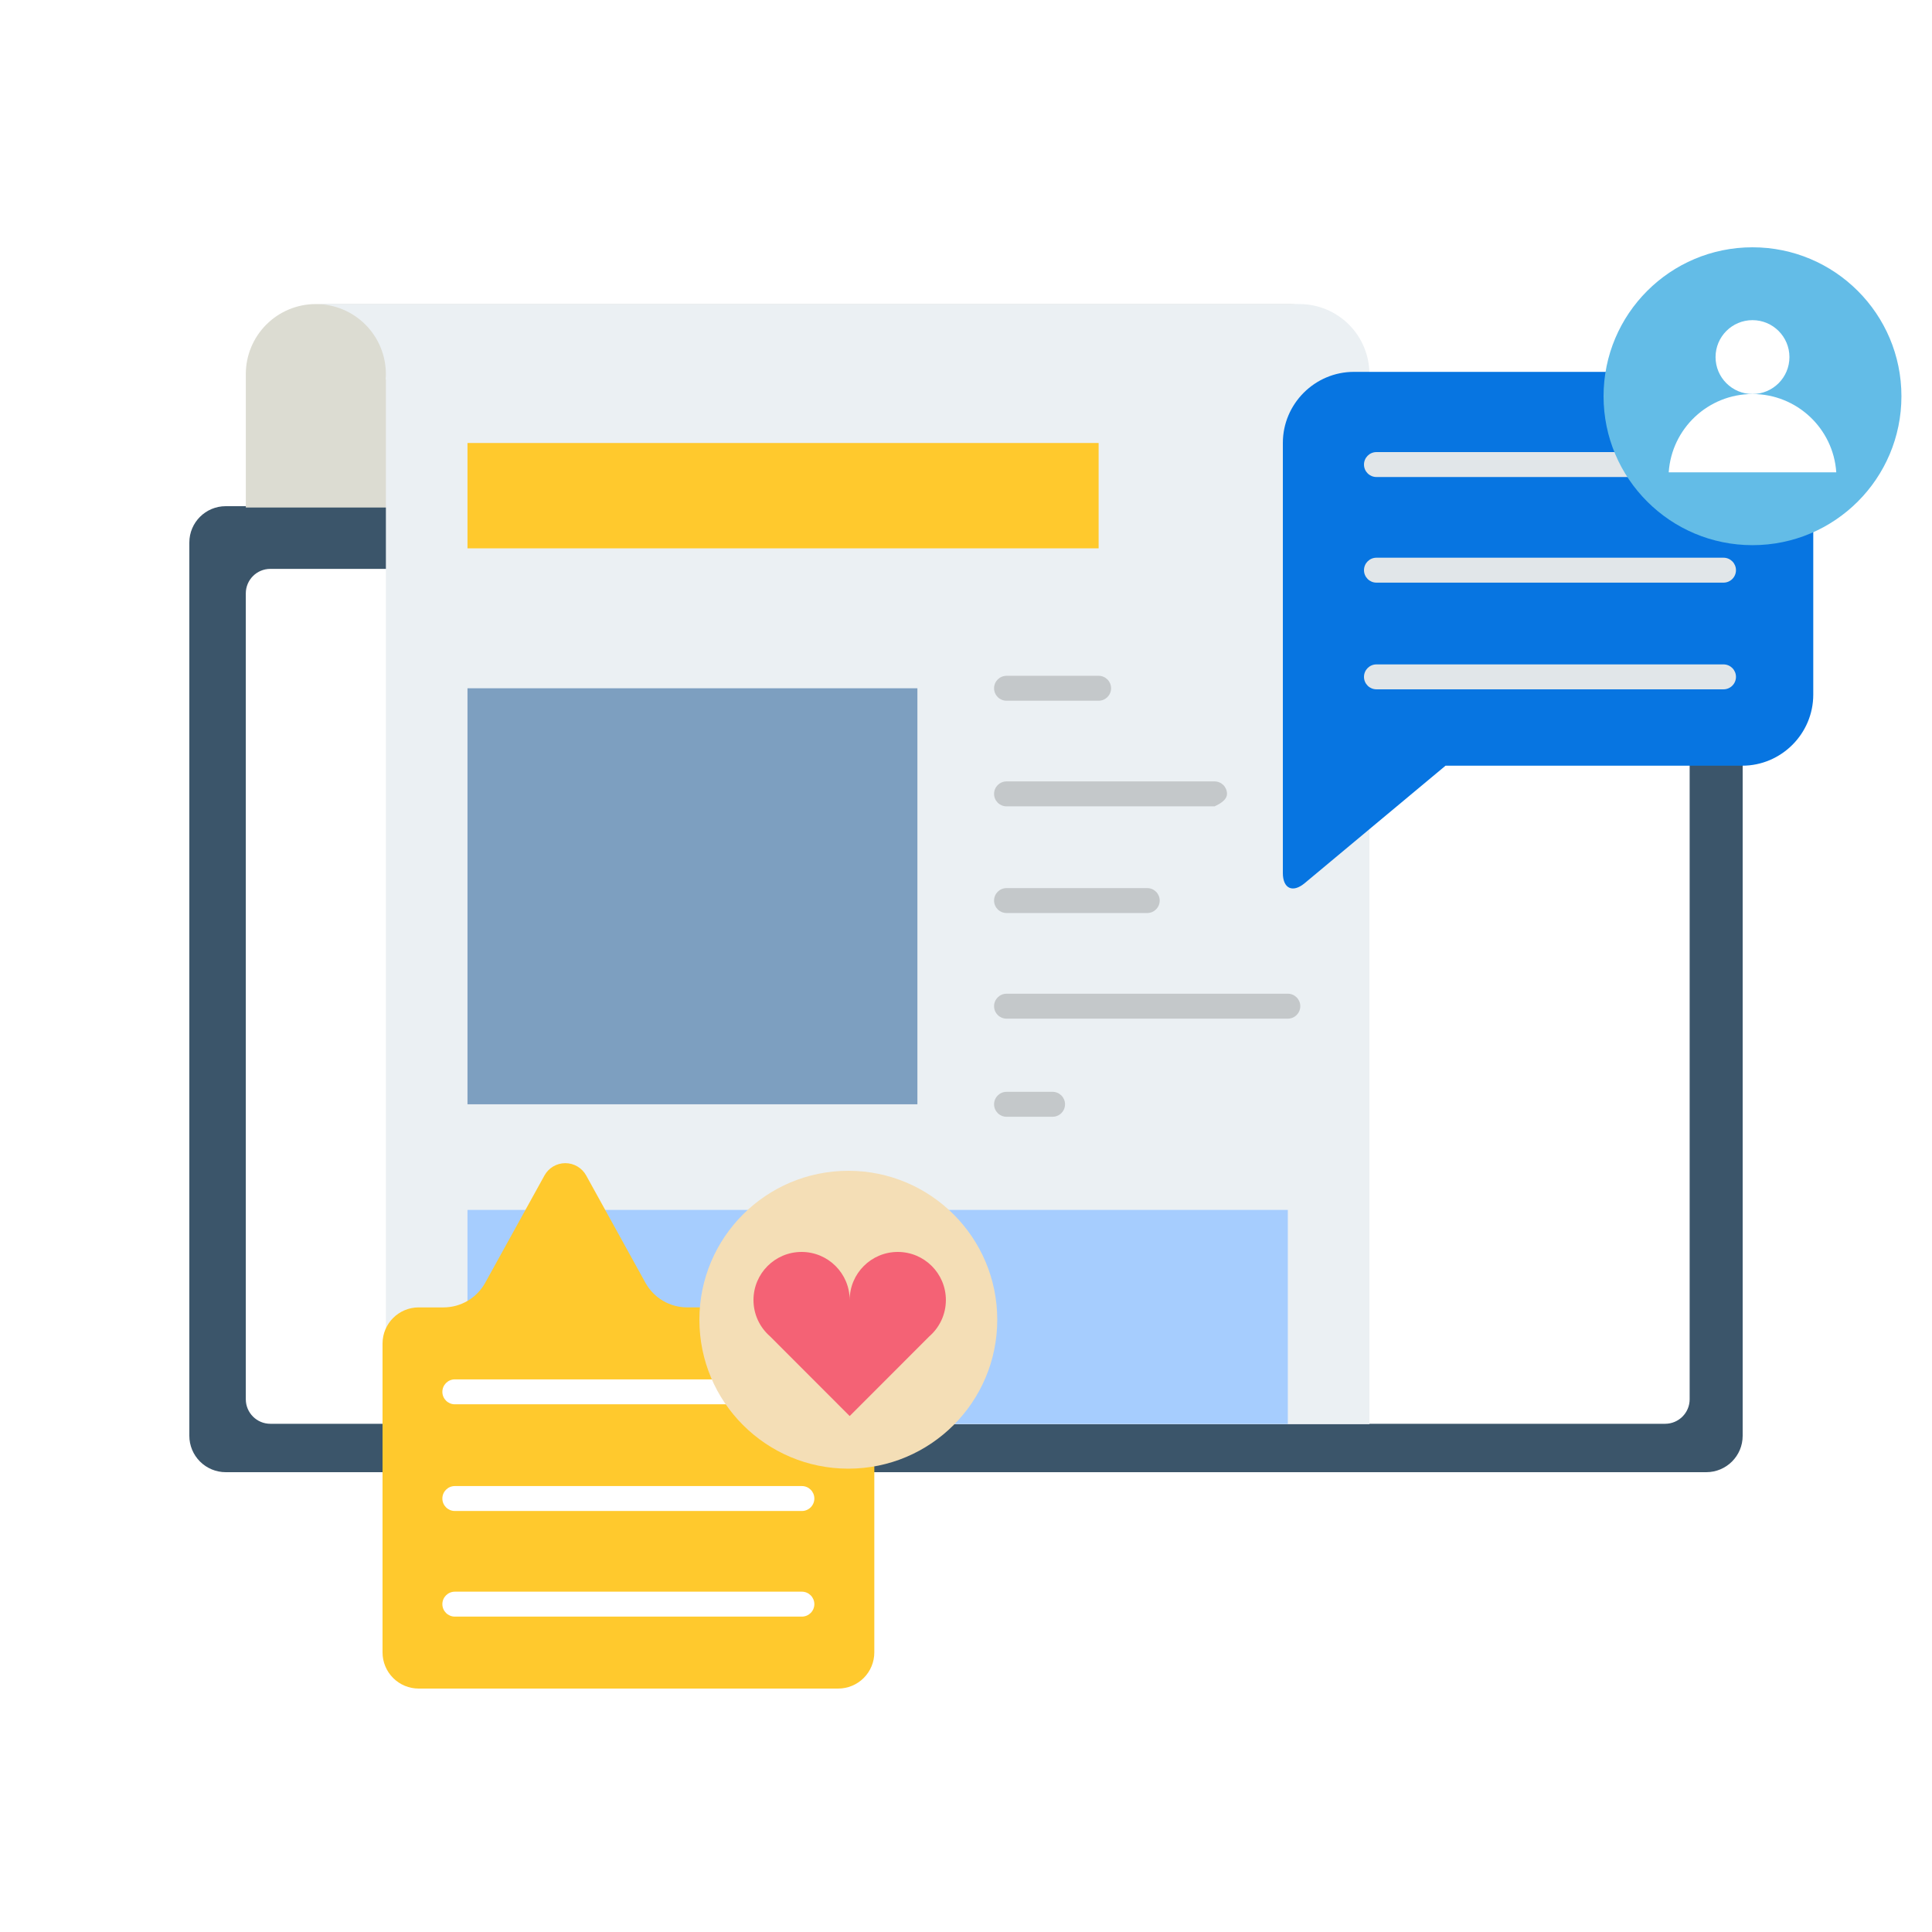
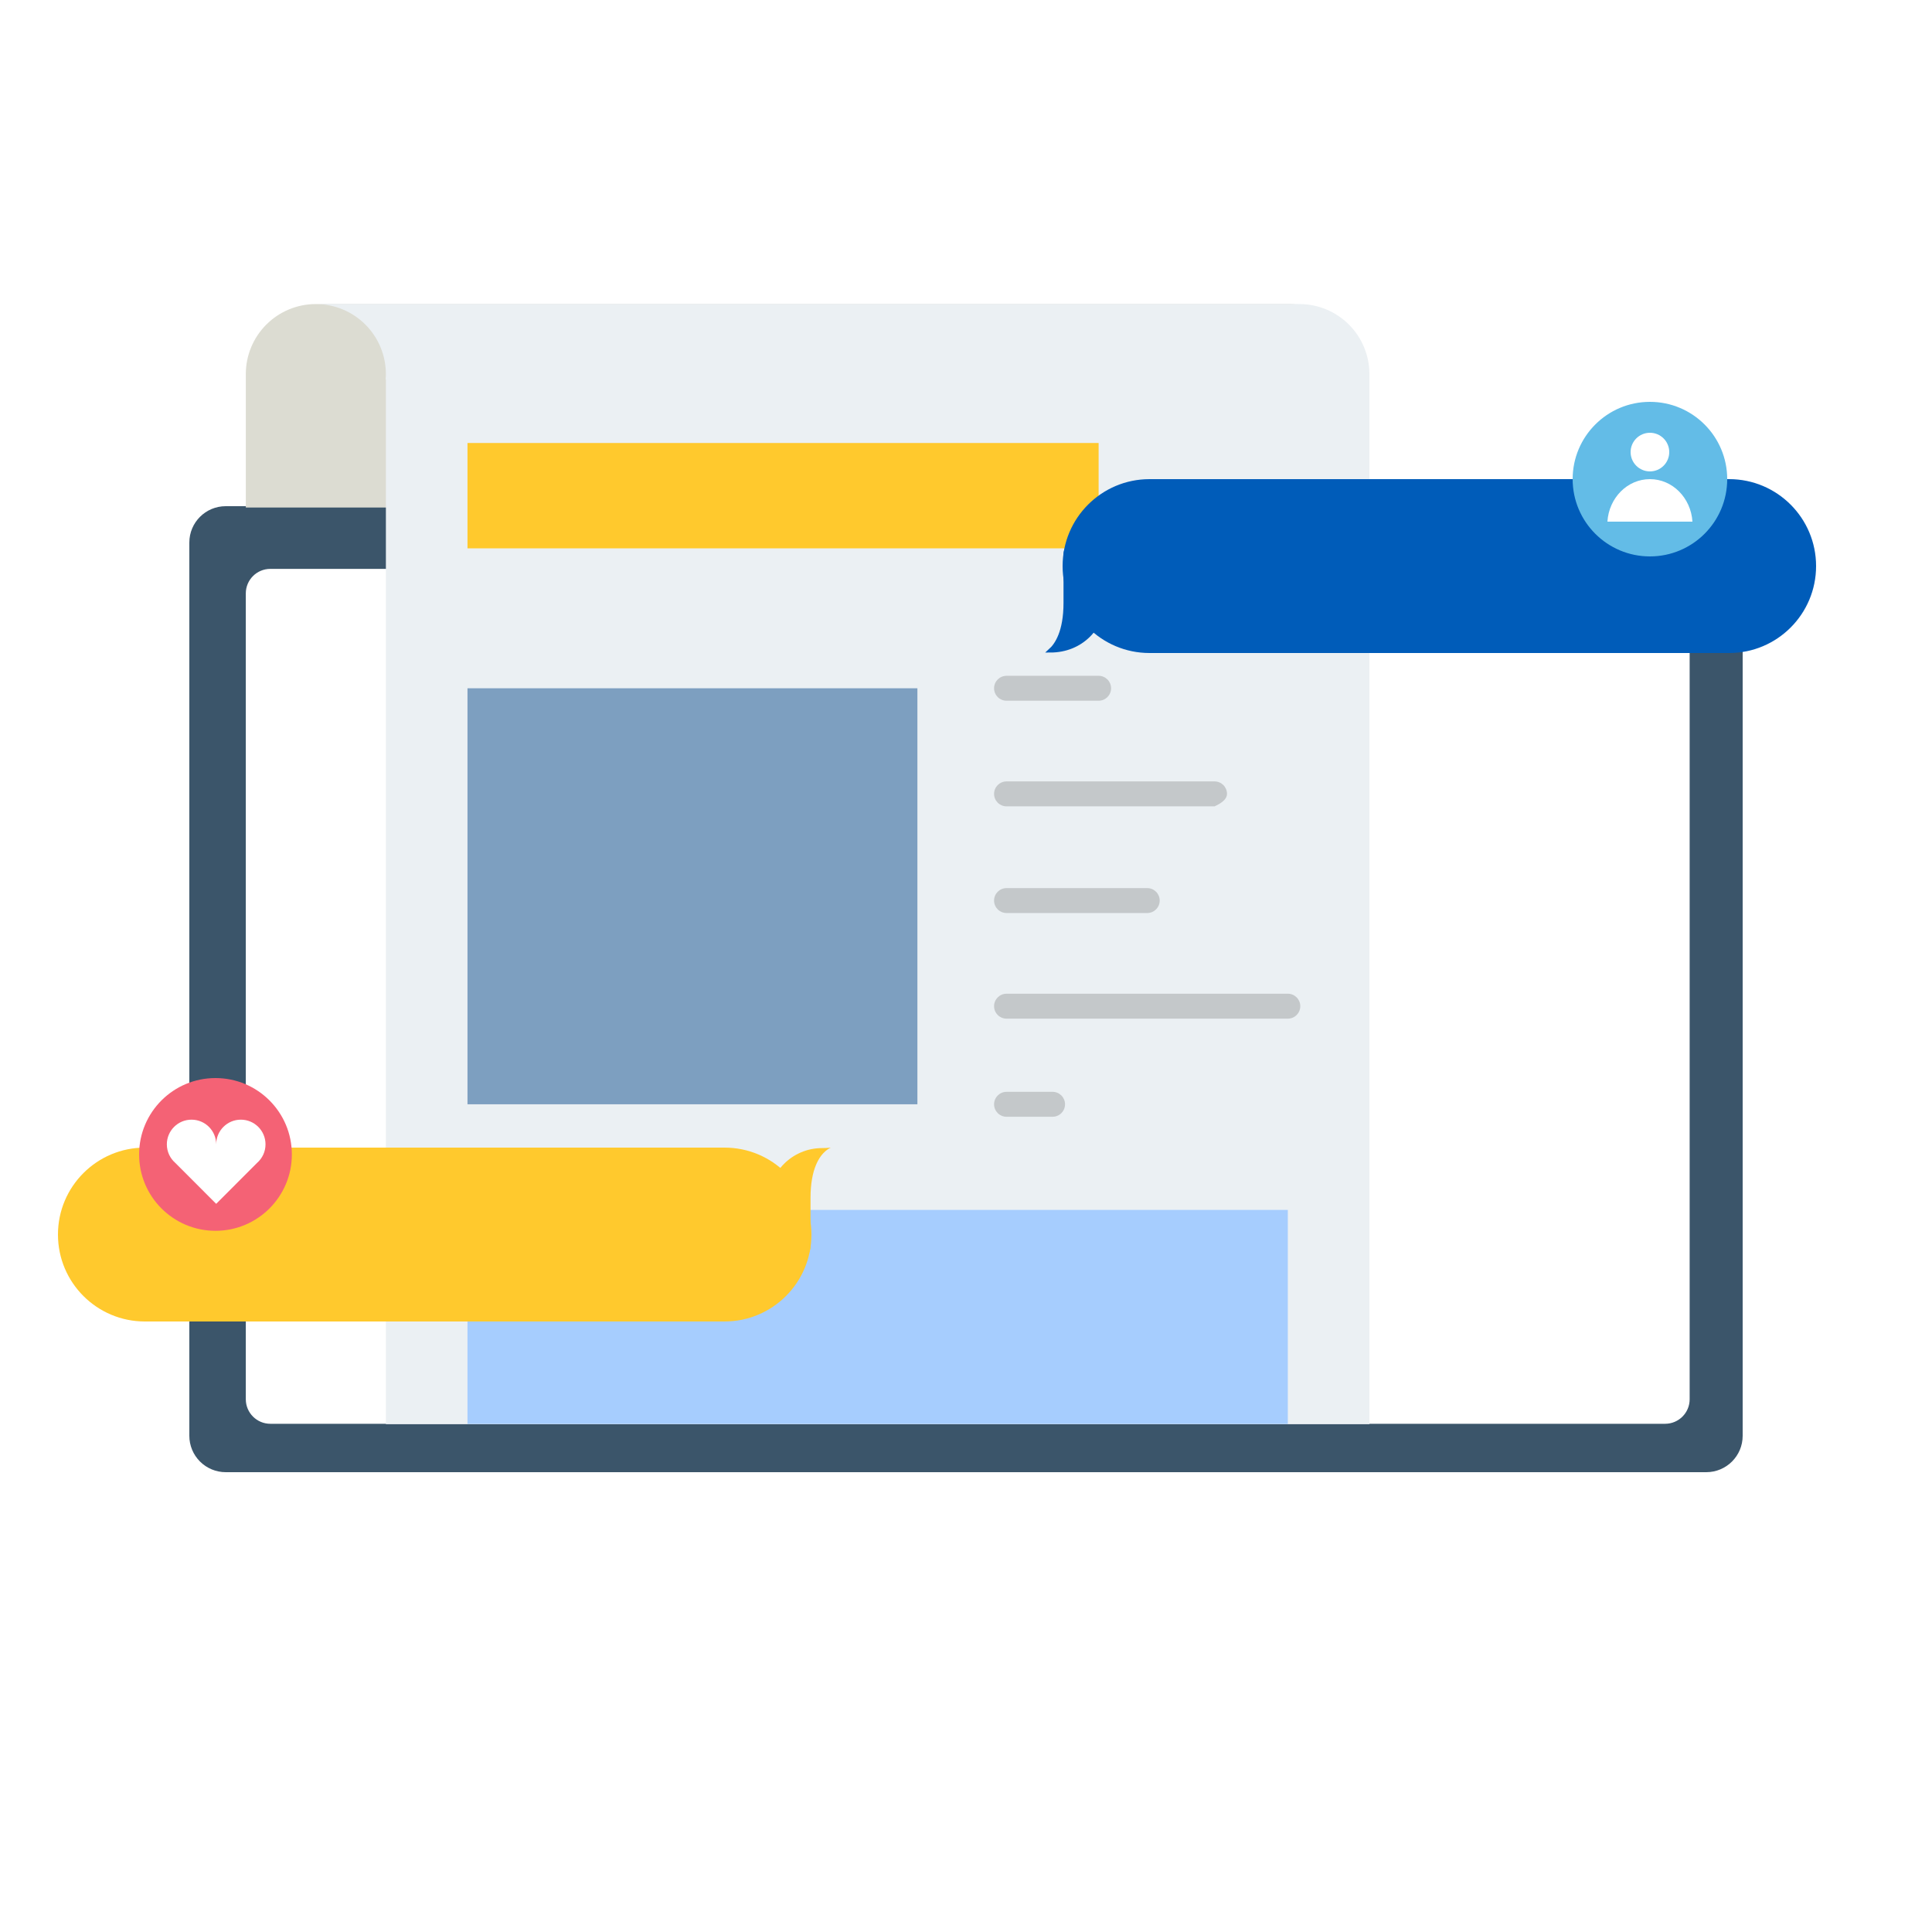
<svg xmlns="http://www.w3.org/2000/svg" width="500px" height="500px" viewBox="0 0 500 500" version="1.1">
  <g id="req3" stroke="none" stroke-width="1" fill="none" fill-rule="evenodd">
    <rect fill="#FFFFFF" x="0" y="0" width="500" height="500" />
    <g id="Group-2" transform="translate(49, 78)" fill-rule="nonzero">
      <g id="information">
        <path d="M9.418,53 L392.594,53 C397.792,53.009 402,57.22 402,62.412 L402,293.592 C402,298.788 397.783,303 392.582,303 L9.421,303 C6.923,303 4.526,302.008 2.759,300.243 C0.993,298.478 0,296.084 0,293.588 L0,62.408 C0,57.212 4.217,53 9.418,53 L9.418,53 Z" id="Path" fill="#3B556A" />
        <path d="M20.961,69.226 L381.929,69.226 C385.437,69.226 388.281,72.07 388.281,75.577 L388.281,284.126 C388.281,287.632 385.438,290.474 381.932,290.474 L20.965,290.474 C17.457,290.474 14.613,287.63 14.613,284.123 L14.613,75.574 C14.613,72.068 17.455,69.226 20.961,69.226 Z" id="Path" fill="#FFFFFF" />
        <path d="M269.152,53.342 L269.152,18.81 C269.152,14.003 271.063,9.394 274.462,5.996 C277.861,2.598 282.471,0.689 287.277,0.69 L32.742,0.69 C27.936,0.689 23.326,2.598 19.926,5.996 C16.527,9.394 14.616,14.003 14.616,18.81 L14.616,53.342 L269.152,53.342 Z" id="Path" fill="#DCDCD2" />
        <path d="M287.277,0.69 L32.742,0.69 C37.548,0.69 42.158,2.598 45.557,5.996 C48.957,9.394 50.867,14.003 50.868,18.81 C50.868,19.277 50.832,19.739 50.797,20.197 L50.868,20.197 L50.868,290.577 L305.403,290.577 L305.403,18.81 C305.403,14.003 303.492,9.394 300.093,5.996 C296.694,2.598 292.084,0.69 287.277,0.69 Z" id="Path" fill="#EBF0F3" />
        <polygon id="Path" fill="#7D9FC0" points="71.984 100.123 188.423 100.123 188.423 207.787 71.984 207.787" />
        <polygon id="Path" fill="#FFC92D" points="71.984 36.648 235.323 36.648 235.323 63.91 71.984 63.91" />
        <polygon id="Path" fill="#A6CDFE" points="71.984 235.123 284.284 235.123 284.284 290.526 71.984 290.526" />
-         <g id="Group" transform="translate(114, 291) scale(1, -1) translate(-114, -291) translate(50, 223)">
-           <path d="M78.832,98.652 C74.345,98.651 70.212,101.089 68.042,105.016 L52.7,132.794 C51.615,134.757 49.548,135.976 47.305,135.976 C45.061,135.976 42.995,134.757 41.91,132.794 L26.565,105.01 C24.394,101.082 20.261,98.644 15.774,98.645 L9.355,98.645 C4.188,98.645 6.39488462e-14,94.457 6.39488462e-14,89.29 L6.39488462e-14,9.355 C6.39488462e-14,6.874 0.986,4.494 2.74,2.74 C4.494,0.986 6.874,-2.84217094e-14 9.355,-2.84217094e-14 L117.916,-2.84217094e-14 C120.397,-2.84217094e-14 122.777,0.986 124.531,2.74 C126.285,4.494 127.271,6.874 127.271,9.355 L127.271,89.29 C127.273,91.774 126.287,94.156 124.531,95.912 C122.775,97.668 120.393,98.653 117.91,98.652 L78.832,98.652 Z" id="Path" fill="#FFC92D" />
-           <path d="M108.535,25.074 L18.71,25.074 C16.928,25.074 15.484,23.63 15.484,21.848 C15.484,20.067 16.928,18.623 18.71,18.623 L108.526,18.623 C110.307,18.623 111.752,20.067 111.752,21.848 C111.752,23.63 110.307,25.074 108.526,25.074 L108.535,25.074 Z" id="Path" fill="#FFFFFF" />
-           <path d="M108.535,52.41 L18.71,52.41 C16.928,52.41 15.484,50.965 15.484,49.184 C15.484,47.402 16.928,45.958 18.71,45.958 L108.526,45.958 C110.307,45.958 111.752,47.402 111.752,49.184 C111.752,50.965 110.307,52.41 108.526,52.41 L108.535,52.41 Z" id="Path" fill="#FFFFFF" />
-           <path d="M108.535,80.019 L18.71,80.019 C16.928,80.019 15.484,78.575 15.484,76.794 C15.484,75.012 16.928,73.568 18.71,73.568 L108.526,73.568 C110.307,73.568 111.752,75.012 111.752,76.794 C111.752,78.575 110.307,80.019 108.526,80.019 L108.535,80.019 Z" id="Path" fill="#FFFFFF" />
-         </g>
        <path d="M235.323,103.348 L211.49,103.348 C209.709,103.348 208.265,101.904 208.265,100.123 C208.265,98.341 209.709,96.897 211.49,96.897 L235.323,96.897 C237.104,96.897 238.548,98.341 238.548,100.123 C238.548,101.904 237.104,103.348 235.323,103.348 Z" id="Path" fill="#C4C8CA" />
        <path d="M265.323,130.681 L211.49,130.681 C209.709,130.681 208.265,129.236 208.265,127.455 C208.265,125.673 209.709,124.229 211.49,124.229 L265.323,124.229 C267.104,124.229 268.548,125.673 268.548,127.455 C268.548,128.643 267.473,129.718 265.323,130.681 Z" id="Path" fill="#C4C8CA" />
        <path d="M247.903,158.29 L211.49,158.29 C209.709,158.29 208.265,156.846 208.265,155.065 C208.265,153.283 209.709,151.839 211.49,151.839 L247.903,151.839 C249.685,151.839 251.129,153.283 251.129,155.065 C251.129,156.846 249.685,158.29 247.903,158.29 Z" id="Path" fill="#C4C8CA" />
        <path d="M284.287,185.626 L211.49,185.626 C209.709,185.626 208.265,184.182 208.265,182.4 C208.265,180.618 209.709,179.174 211.49,179.174 L284.287,179.174 C286.069,179.174 287.513,180.618 287.513,182.4 C287.513,184.182 286.069,185.626 284.287,185.626 Z" id="Path" fill="#C4C8CA" />
        <path d="M223.406,211.016 L211.49,211.016 C209.709,211.016 208.265,209.572 208.265,207.79 C208.265,206.009 209.709,204.565 211.49,204.565 L223.403,204.565 C225.185,204.565 226.629,206.009 226.629,207.79 C226.629,209.572 225.185,211.016 223.403,211.016 L223.406,211.016 Z" id="Path" fill="#C4C8CA" />
      </g>
    </g>
-     <circle id="Oval" fill="#F4DEB6" fill-rule="nonzero" cx="219.544" cy="341.544" r="38.544" />
-     <path d="M244.792,336.448 C244.792,329.572 239.218,324 232.344,324 C225.468,324 219.896,329.574 219.896,336.448 C219.896,329.572 214.322,324 207.448,324 C200.574,324 195,329.574 195,336.448 C195,340.194 196.658,343.552 199.276,345.834 L219.898,366.474 L240.52,345.834 C243.134,343.552 244.792,340.194 244.792,336.448 L244.792,336.448 Z" id="Path" fill="#F46275" fill-rule="nonzero" />
-     <g id="Group-4" transform="translate(332, 64)" fill-rule="nonzero">
-       <g id="Group-3" transform="translate(0, 32.238)">
-         <path d="M2.13162821e-13,129.684 C2.13162821e-13,133.728 2.542,134.918 5.648,132.326 L42.102,101.924 L118.886,101.924 C128.998,101.924 137.27,93.65 137.27,83.54 L137.27,18.384 C137.27,8.272 128.996,1.42108547e-14 118.886,1.42108547e-14 L18.386,1.42108547e-14 C8.274,1.42108547e-14 0.002,8.274 0.002,18.384 L0.002,129.684 L2.13162821e-13,129.684 Z" id="Path" fill="#0775E1" />
-         <path d="M114.052,27.214 L24.226,27.214 C22.444,27.214 21,25.769 21,23.988 C21,22.206 22.444,20.762 24.226,20.762 L114.042,20.762 C115.823,20.762 117.268,22.206 117.268,23.988 C117.268,25.769 115.823,27.214 114.042,27.214 L114.052,27.214 Z" id="Path" fill="#E1E6E9" />
-         <path d="M114.052,54.549 L24.226,54.549 C22.444,54.549 21,53.105 21,51.323 C21,49.542 22.444,48.097 24.226,48.097 L114.042,48.097 C115.823,48.097 117.268,49.542 117.268,51.323 C117.268,53.105 115.823,54.549 114.042,54.549 L114.052,54.549 Z" id="Path" fill="#E1E6E9" />
-         <path d="M114.052,82.159 L24.226,82.159 C22.444,82.159 21,80.715 21,78.933 C21,77.151 22.444,75.707 24.226,75.707 L114.042,75.707 C115.823,75.707 117.268,77.151 117.268,78.933 C117.268,80.715 115.823,82.159 114.042,82.159 L114.052,82.159 Z" id="Path" fill="#E1E6E9" />
+     <g id="Group" transform="translate(370, 146.5) scale(-1, 1) translate(-370, -146.5) translate(270, 124)" fill="#005CB9" stroke="#005CB9">
+       <rect id="Rectangle" x="0.5" y="0.5" width="194" height="44" rx="22" />
+       <path d="M191.763,16.176 C190.839,15.903 189.892,16.031 189.108,16.458 C188.324,16.885 187.703,17.611 187.43,18.535 L184.883,27.167 C184.519,28.399 184.335,29.678 184.335,30.963 C184.335,34.676 185.844,38.037 188.305,40.466 C190.755,42.883 194.149,44.377 198.194,44.38 C197.383,43.651 196.405,42.447 195.624,40.482 C194.848,38.531 194.265,35.807 194.265,32.011 L194.265,19.522 C194.265,18.749 194.01,18.022 193.57,17.433 C193.13,16.845 192.505,16.395 191.763,16.176 Z" id="Rectangle" />
+     </g>
+     <g id="Group-4" transform="translate(15, 297)" fill="#FFC92D">
+       <rect id="Rectangle" transform="translate(97.5, 22.5) scale(1, -1) translate(-97.5, -22.5) " x="0" y="0" width="195" height="45" rx="22.5" />
+       <path d="M194.765,4.522 C194.765,9.127 194.765,13.291 194.765,17.011 C194.765,32.169 204.19,29.876 197.748,29.876 C197.748,29.876 197.748,29.876 197.748,29.876 C190.064,29.876 183.835,23.647 183.835,15.963 C183.835,14.63 184.026,13.304 184.403,12.025 L186.95,3.393 C187.574,1.28 189.792,0.073 191.905,0.696 C193.601,1.197 194.765,2.754 194.765,4.522 Z" id="Rectangle" transform="translate(192.5, 15) scale(1, -1) translate(-192.5, -15) " />
+     </g>
+     <g id="Group-3" transform="translate(407, 104)" fill-rule="nonzero">
+       <circle id="Oval" fill="#63BCE7" cx="20" cy="20" r="20" />
+       <g id="Group" transform="translate(9, 8)" fill="#FFFFFF">
+         <path d="M22,23 L0,23 C0.382,16.856 5.161,12 10.999,12 C16.838,12 21.617,16.856 22,23 Z" id="Path" />
+         <circle id="Oval" cx="11" cy="5" r="5" />
      </g>
-       <circle id="Oval" fill="#63BCE7" cx="121.544" cy="38.544" r="38.544" />
-       <g id="Group" transform="translate(98.89, 18.718)" fill="#FFFFFF">
-         <path d="M44.336,39.516 L0.974,39.516 C1.726,28.2 11.146,19.256 22.654,19.256 C34.162,19.256 43.582,28.2 44.336,39.516 Z" id="Path" />
-         <circle id="Oval" cx="22.654" cy="9.696" r="9.56" />
-       </g>
+     </g>
+     <g id="Group-5" transform="translate(36, 279)" fill-rule="nonzero">
+       <circle id="Oval" fill="#F46275" cx="19.766" cy="19.766" r="19.766" />
+       <path d="M32.714,17.153 C32.714,13.627 29.855,10.769 26.33,10.769 C22.804,10.769 19.947,13.628 19.947,17.153 C19.947,13.627 17.088,10.769 13.563,10.769 C10.038,10.769 7.179,13.628 7.179,17.153 C7.179,19.074 8.03,20.796 9.372,21.966 L19.948,32.551 L30.523,21.966 C31.864,20.796 32.714,19.074 32.714,17.153 L32.714,17.153 Z" id="Path" fill="#FFFFFF" />
    </g>
  </g>
</svg>
